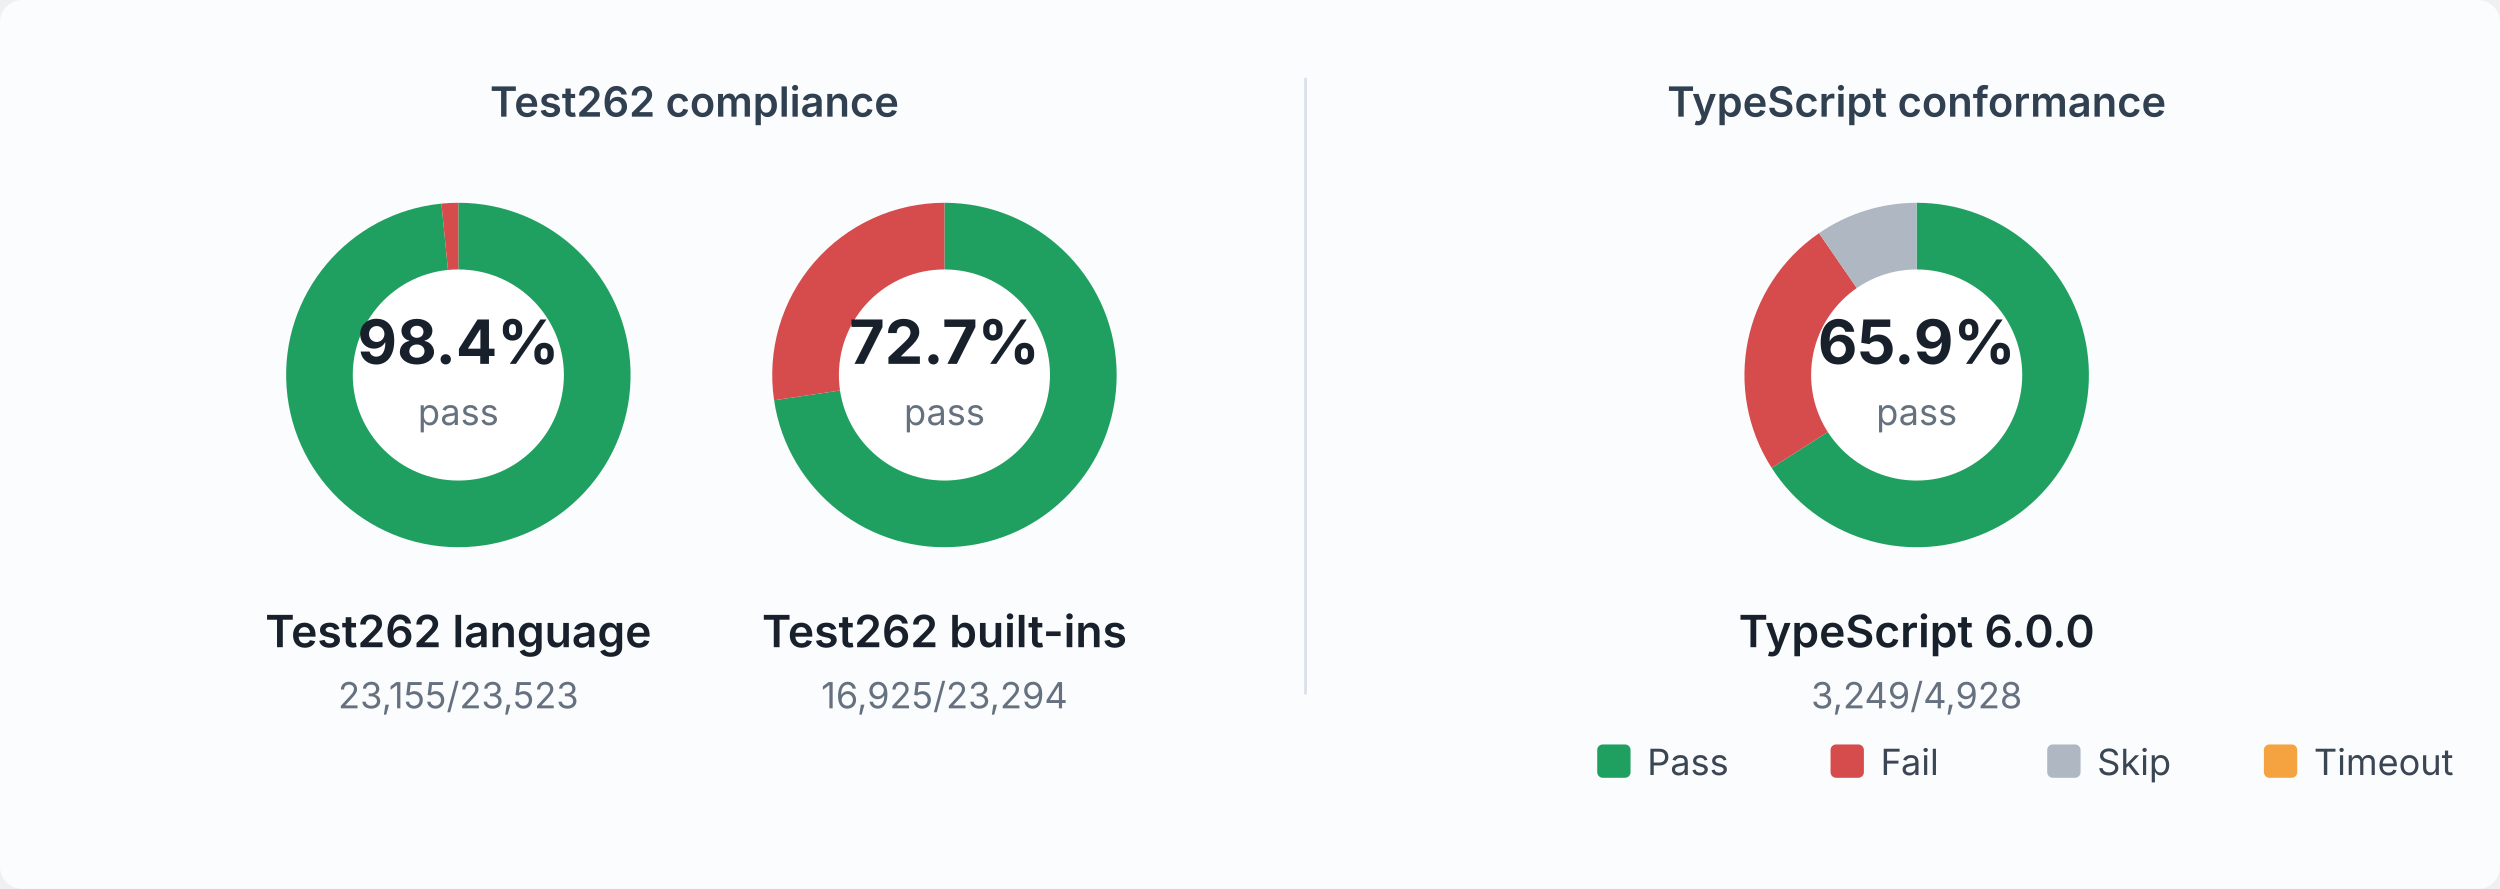
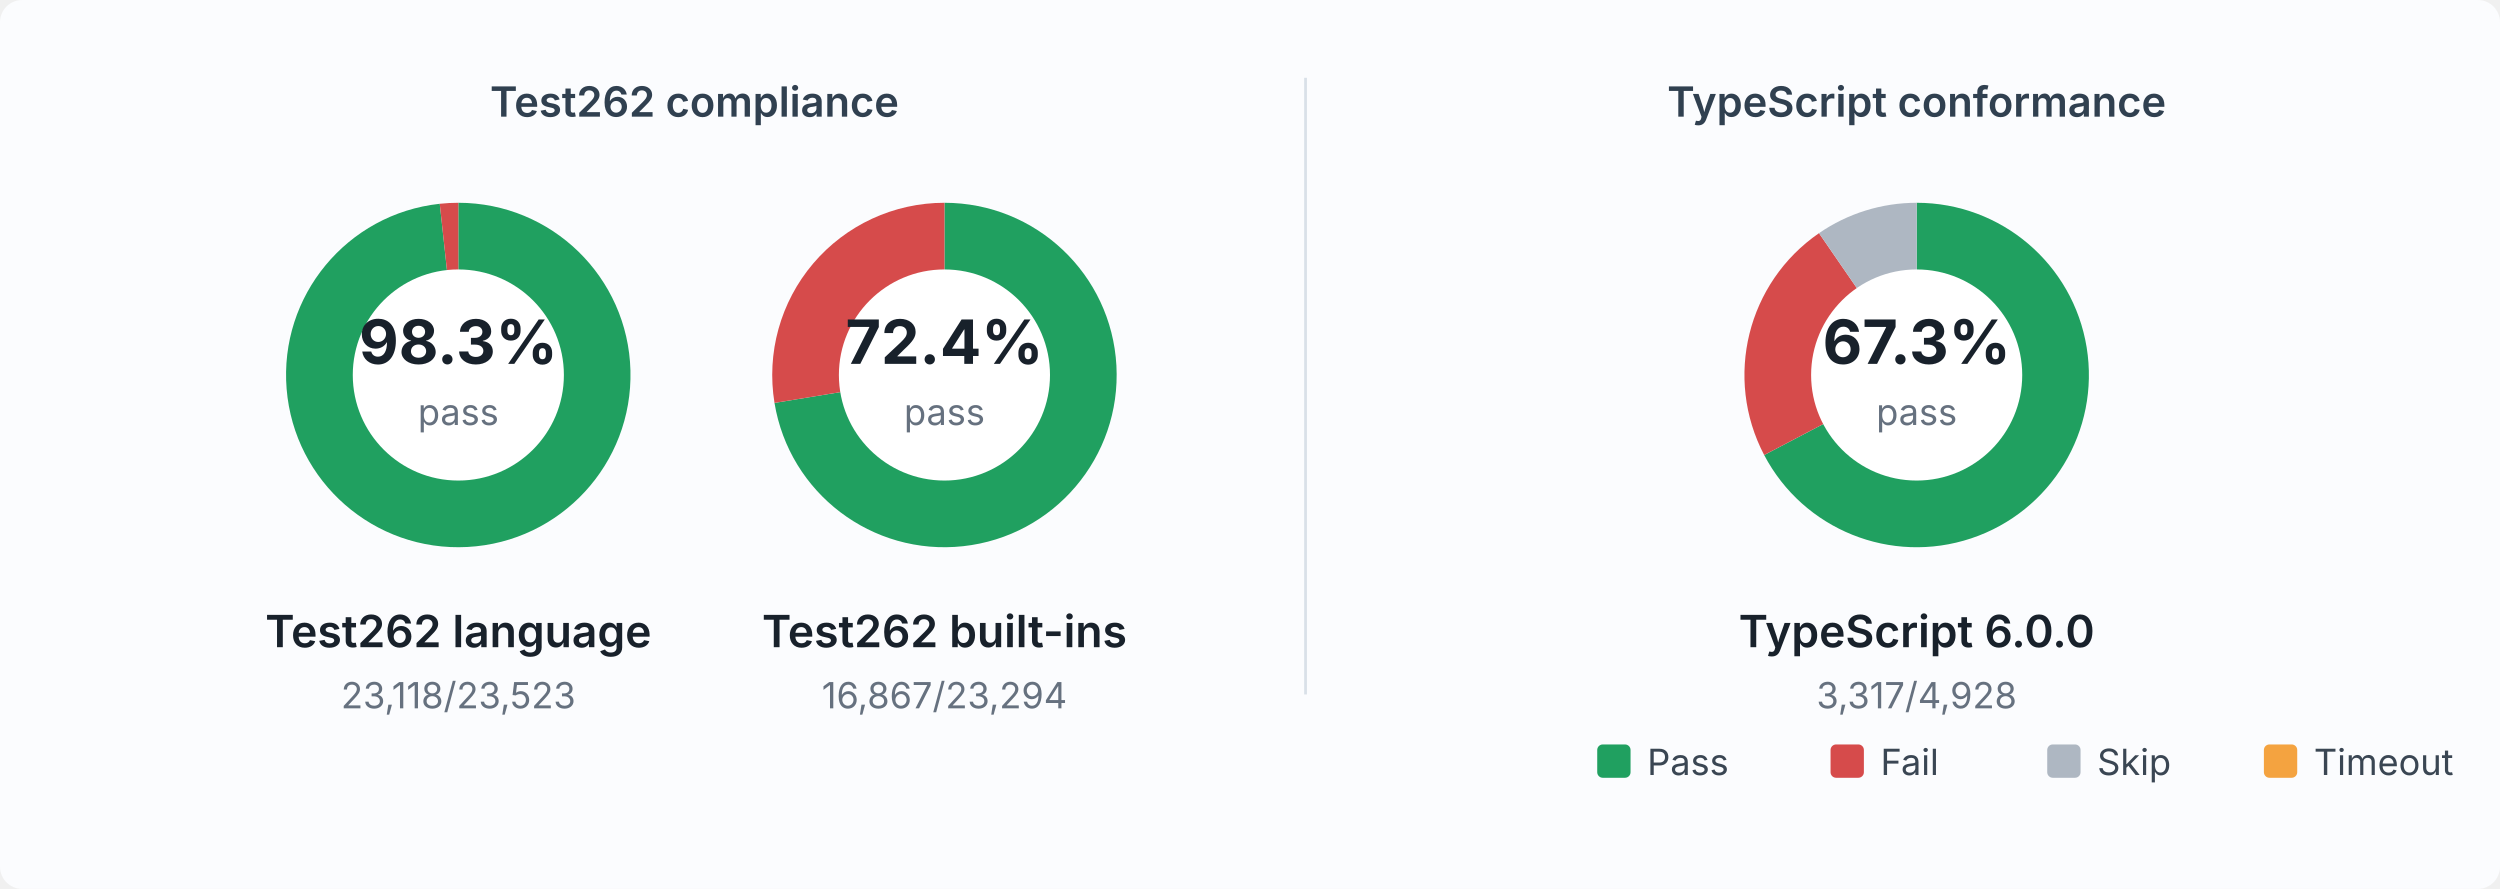
<svg xmlns="http://www.w3.org/2000/svg" width="900" height="320" viewBox="0 0 900 320" role="img" aria-labelledby="title desc">
  <style>
    .bg { fill: #fbfcfe; }
    .group { font: 600 15px system-ui, -apple-system, BlinkMacSystemFont, "Segoe UI", sans-serif; fill: #304050; }
    .title { font: 600 16px system-ui, -apple-system, BlinkMacSystemFont, "Segoe UI", sans-serif; fill: #18212b; }
    .percent { font: 700 22px system-ui, -apple-system, BlinkMacSystemFont, "Segoe UI", sans-serif; fill: #18212b; }
    .caption { font: 13px system-ui, -apple-system, BlinkMacSystemFont, "Segoe UI", sans-serif; fill: #66717f; }
    .legend { font: 13px system-ui, -apple-system, BlinkMacSystemFont, "Segoe UI", sans-serif; fill: #3a4653; }
  </style>
  <rect class="bg" x="0" y="0" width="900" height="320" rx="8" />
  <text x="250" y="42" text-anchor="middle" class="group">Test262 compliance</text>
  <text x="690" y="42" text-anchor="middle" class="group">TypeScript conformance</text>
  <line x1="470" y1="28" x2="470" y2="250" stroke="#d9e0e8" stroke-width="1" />
  <g aria-label="Test262 language">
-     <path d="M 165.00 135.00 L 158.92 73.30 A 62.00 62.00 0 1 0 165.00 73.00 Z" fill="#20a060" />
-     <path d="M 165.00 135.00 L 165.00 73.00 A 62.00 62.00 0 0 0 158.92 73.30 Z" fill="#d64b4b" />
+     <path d="M 165.00 135.00 L 158.31 73.36 A 62.00 62.00 0 1 0 165.00 73.00 Z" fill="#20a060" />
+     <path d="M 165.00 135.00 L 165.00 73.00 A 62.00 62.00 0 0 0 158.31 73.36 Z" fill="#d64b4b" />
    <circle cx="165" cy="135" r="38" fill="#ffffff" />
-     <text x="165" y="131" text-anchor="middle" class="percent">98.4%</text>
+     <text x="165" y="131" text-anchor="middle" class="percent">98.3%</text>
    <text x="165" y="153" text-anchor="middle" class="caption">pass</text>
    <text x="165" y="233" text-anchor="middle" class="title">Test262 language</text>
-     <text x="165" y="255" text-anchor="middle" class="caption">23,155/23,523</text>
+     <text x="165" y="255" text-anchor="middle" class="caption">23,118/23,523</text>
  </g>
  <g aria-label="Test262 built-ins">
-     <path d="M 340.00 135.00 L 278.67 144.09 A 62.00 62.00 0 1 0 340.00 73.00 Z" fill="#20a060" />
-     <path d="M 340.00 135.00 L 340.00 73.00 A 62.00 62.00 0 0 0 278.67 144.09 Z" fill="#d64b4b" />
+     <path d="M 340.00 135.00 L 278.82 145.05 A 62.00 62.00 0 1 0 340.00 73.00 Z" fill="#20a060" />
+     <path d="M 340.00 135.00 L 340.00 73.00 A 62.00 62.00 0 0 0 278.82 145.05 Z" fill="#d64b4b" />
    <circle cx="340" cy="135" r="38" fill="#ffffff" />
-     <text x="340" y="131" text-anchor="middle" class="percent">72.7%</text>
+     <text x="340" y="131" text-anchor="middle" class="percent">72.4%</text>
    <text x="340" y="153" text-anchor="middle" class="caption">pass</text>
    <text x="340" y="233" text-anchor="middle" class="title">Test262 built-ins</text>
-     <text x="340" y="255" text-anchor="middle" class="caption">16,925/23,294</text>
+     <text x="340" y="255" text-anchor="middle" class="caption">16,867/23,294</text>
  </g>
  <g aria-label="TypeScript 6.0.0">
-     <path d="M 690.00 135.00 L 637.80 168.45 A 62.00 62.00 0 1 0 690.00 73.00 Z" fill="#20a060" />
-     <path d="M 690.00 135.00 L 654.84 83.94 A 62.00 62.00 0 0 0 637.80 168.45 Z" fill="#d64b4b" />
+     <path d="M 690.00 135.00 L 635.10 163.81 A 62.00 62.00 0 1 0 690.00 73.00 Z" fill="#20a060" />
+     <path d="M 690.00 135.00 L 654.84 83.94 A 62.00 62.00 0 0 0 635.10 163.81 Z" fill="#d64b4b" />
    <path d="M 690.00 135.00 L 690.00 73.00 A 62.00 62.00 0 0 0 654.84 83.94 Z" fill="#aeb7c2" />
    <circle cx="690" cy="135" r="38" fill="#ffffff" />
-     <text x="690" y="131" text-anchor="middle" class="percent">65.9%</text>
+     <text x="690" y="131" text-anchor="middle" class="percent">67.3%</text>
    <text x="690" y="153" text-anchor="middle" class="caption">pass</text>
    <text x="690" y="233" text-anchor="middle" class="title">TypeScript 6.0.0</text>
-     <text x="690" y="255" text-anchor="middle" class="caption">3,249/4,928</text>
+     <text x="690" y="255" text-anchor="middle" class="caption">3,317/4,928</text>
  </g>
  <g transform="translate(575 278)">
    <rect x="0" y="-10" width="12" height="12" fill="#20a060" rx="2" />
    <text x="18" y="1" class="legend">Pass</text>
    <rect x="84" y="-10" width="12" height="12" fill="#d64b4b" rx="2" />
    <text x="102" y="1" class="legend">Fail</text>
    <rect x="162" y="-10" width="12" height="12" fill="#aeb7c2" rx="2" />
    <text x="180" y="1" class="legend">Skip</text>
    <rect x="240" y="-10" width="12" height="12" fill="#f4a340" rx="2" />
    <text x="258" y="1" class="legend">Timeout</text>
  </g>
</svg>
